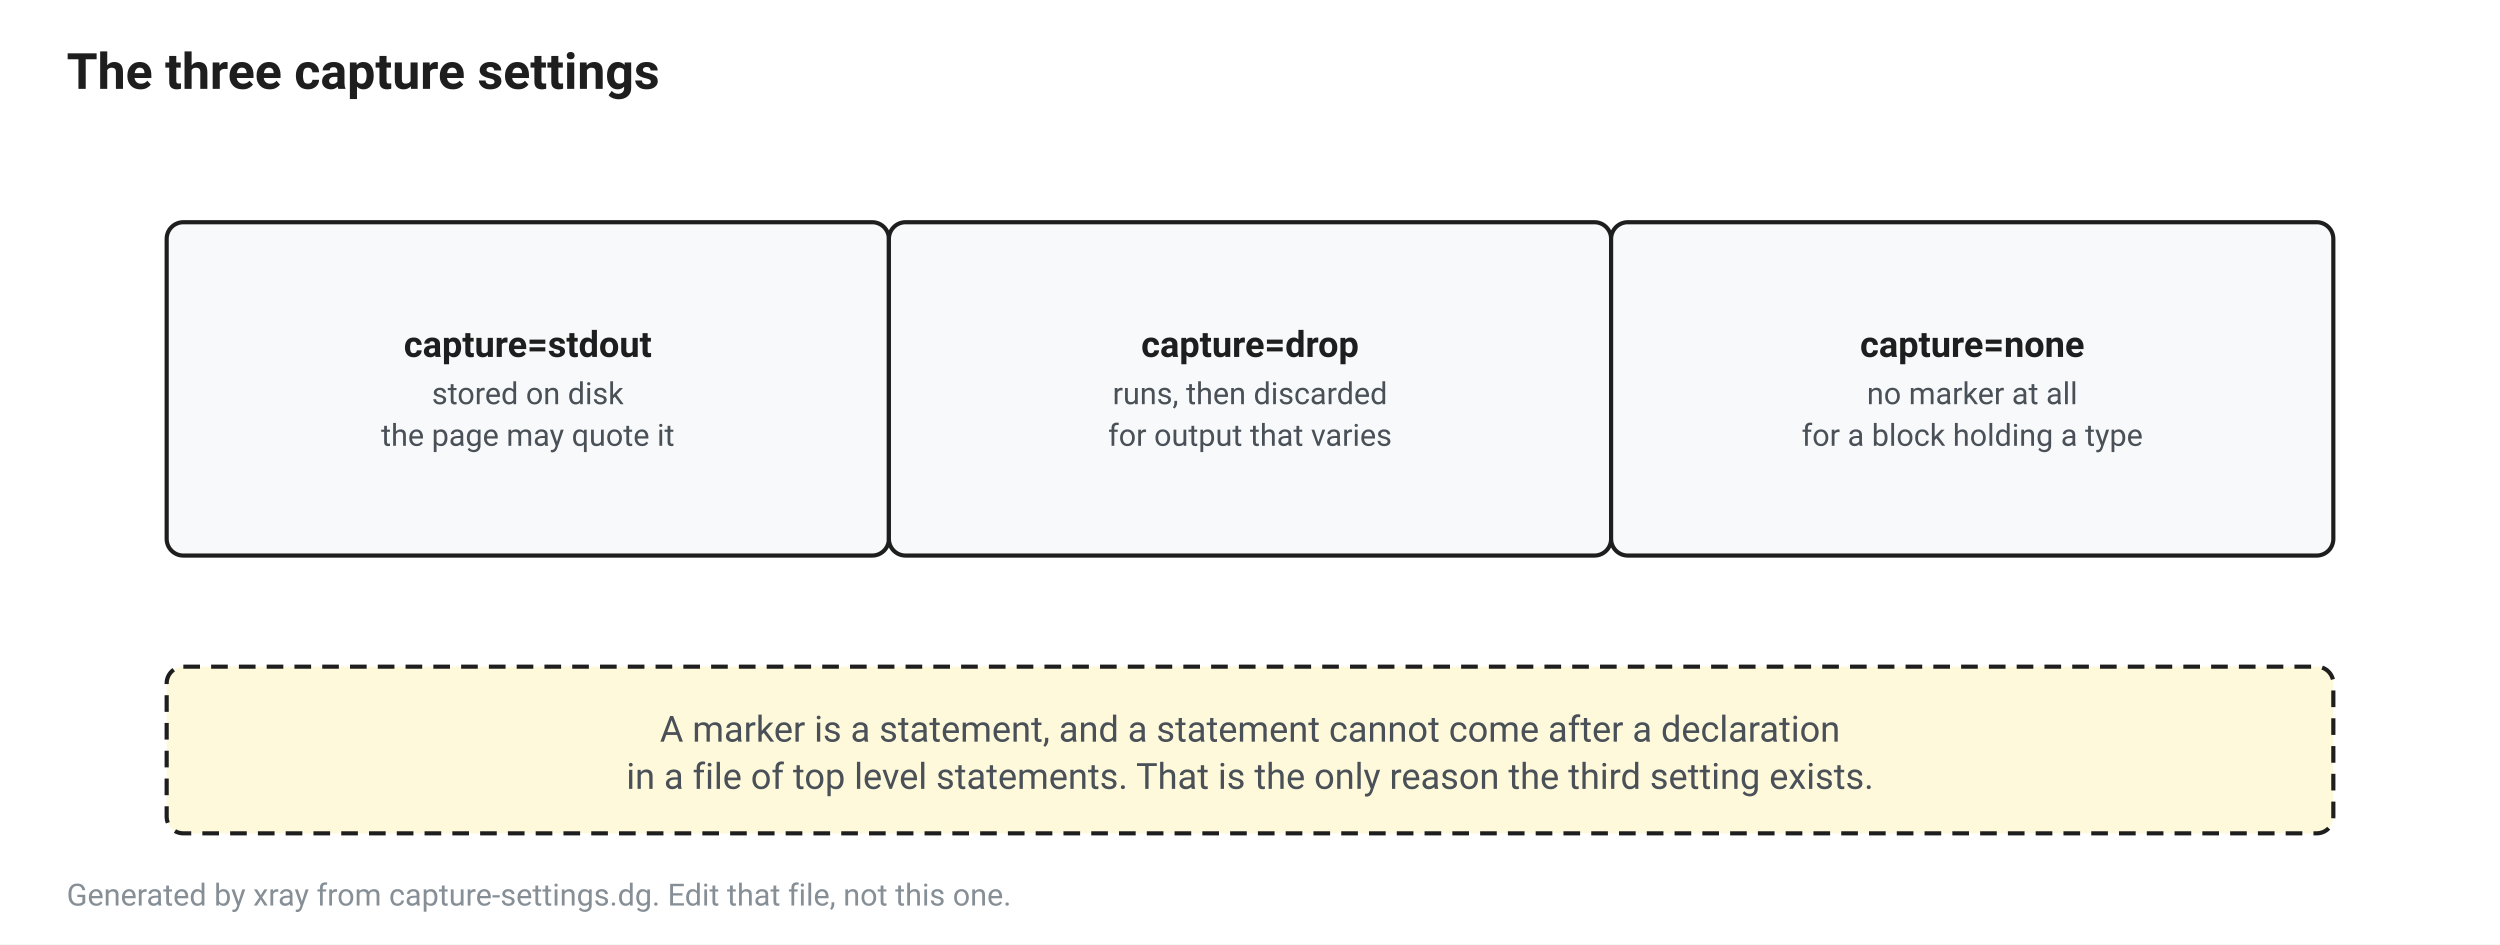
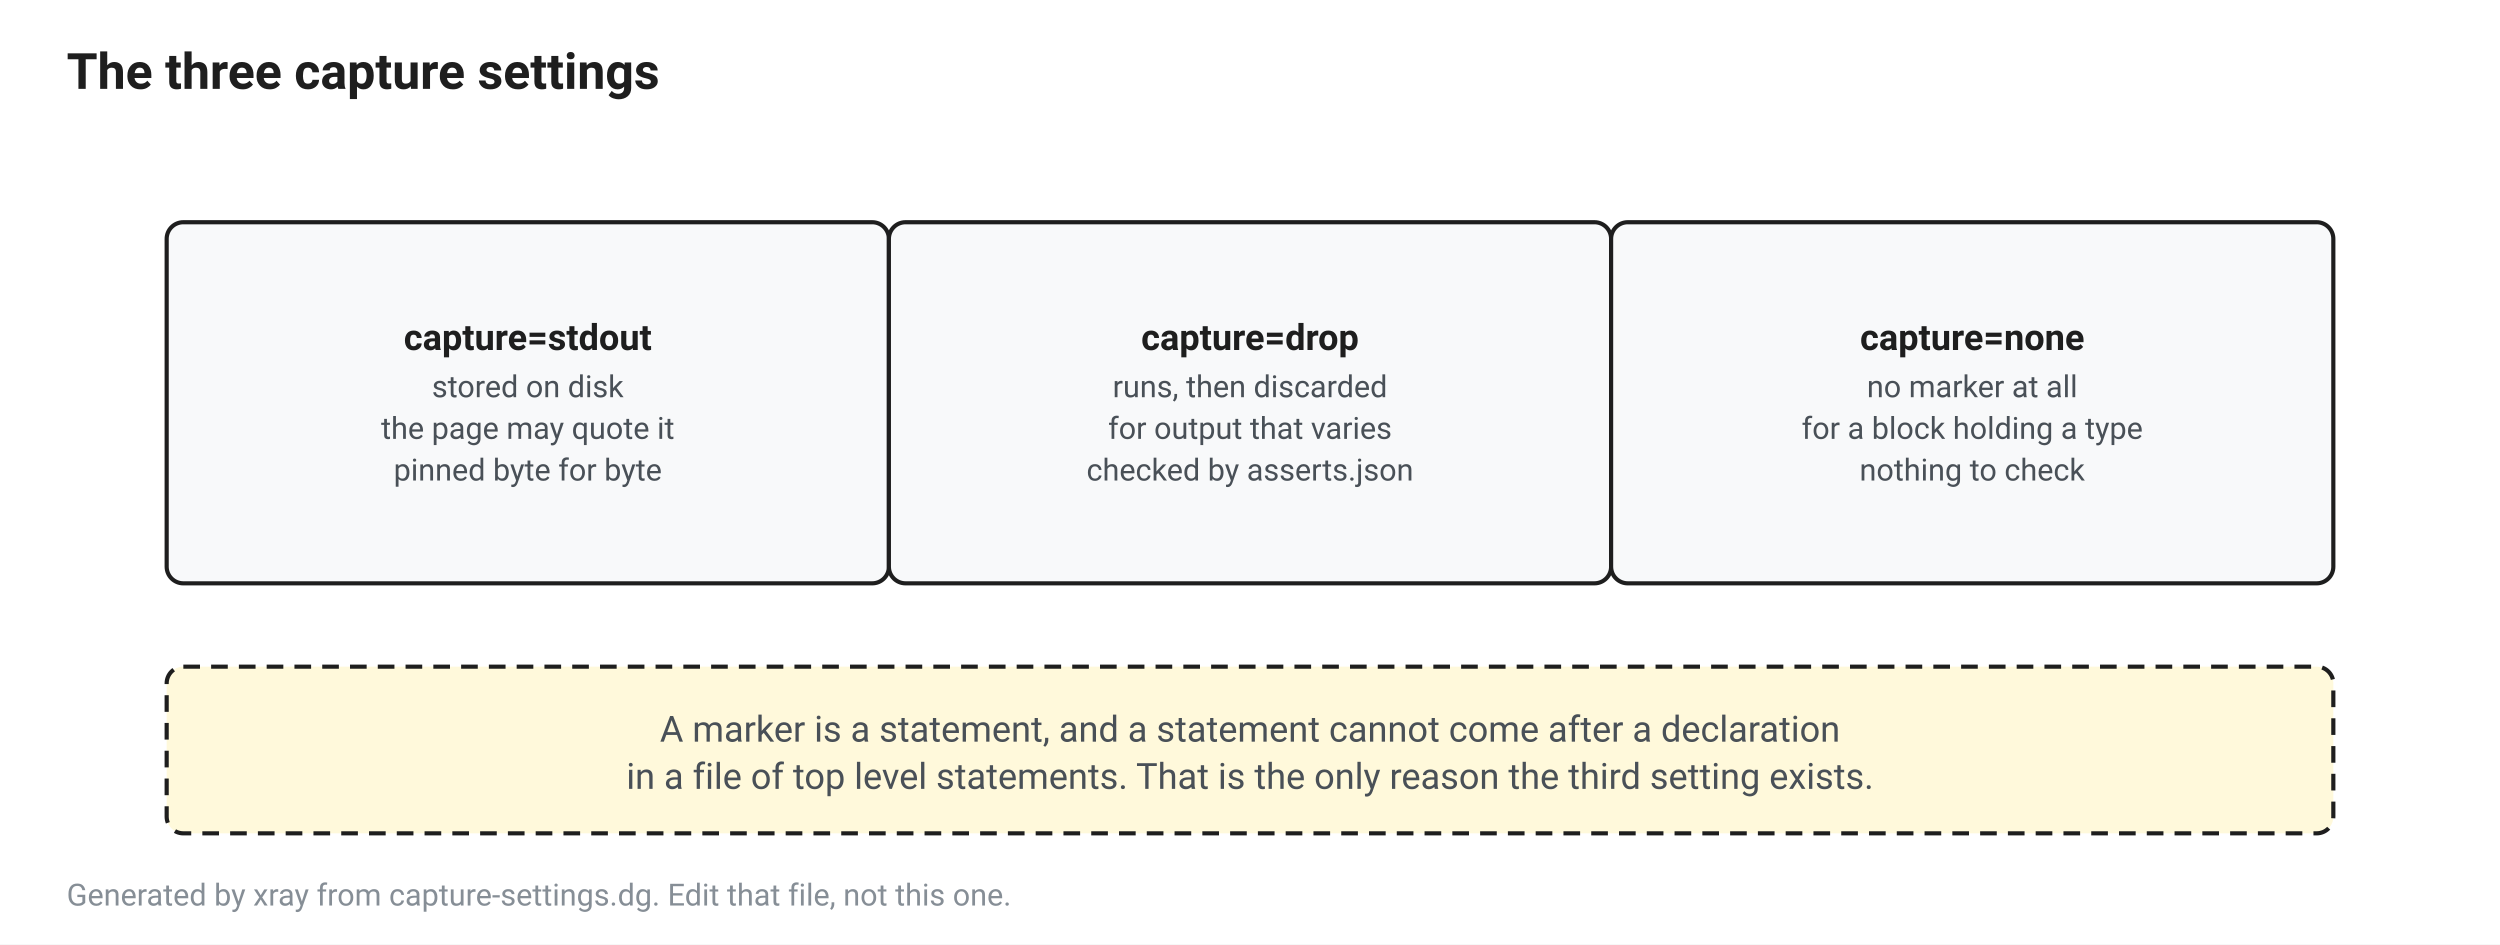
<svg xmlns="http://www.w3.org/2000/svg" width="900" height="340" viewBox="0 0 900 340">
  <style>
    text { font-family: -apple-system, BlinkMacSystemFont, "Segoe UI", Roboto, Helvetica, Arial, sans-serif; }
    .heading { font-size: 15px; font-weight: 600; fill: #1e1e1e; }
    .body { font-size: 13px; fill: #495057; }
    .cell-heading { font-size: 13px; font-weight: 600; fill: #1e1e1e; }
    .cell-body { font-size: 11px; fill: #495057; }
    .title { font-size: 18px; font-weight: 700; fill: #1e1e1e; }
    .edge { font-size: 12px; fill: #495057; paint-order: stroke; stroke: #ffffff; stroke-width: 4px; }
    .footer { font-size: 11px; fill: #868e96; }
  </style>
  <defs>
    <marker id="head" viewBox="0 0 10 10" refX="9" refY="5" markerWidth="7" markerHeight="7" orient="auto-start-reverse">
      <path d="M 0 0 L 10 5 L 0 10 z" fill="#868e96" />
    </marker>
  </defs>
  <rect width="100%" height="100%" fill="#ffffff" />
  <text class="title" x="24" y="32">The three capture settings</text>
-   <rect x="60" y="80" width="260" height="120" rx="6" fill="#f8f9fa" stroke="#1e1e1e" stroke-width="1.5" />
-   <text class="cell-heading" text-anchor="middle" x="190" y="128.5">capture=stdout</text>
-   <text class="cell-body" text-anchor="middle" x="190" y="145.5">stored on disk</text>
-   <text class="cell-body" text-anchor="middle" x="190" y="160.5">the page may quote it</text>
-   <rect x="320" y="80" width="260" height="120" rx="6" fill="#f8f9fa" stroke="#1e1e1e" stroke-width="1.5" />
-   <text class="cell-heading" text-anchor="middle" x="450" y="128.5">capture=drop</text>
-   <text class="cell-body" text-anchor="middle" x="450" y="145.5">runs, then discarded</text>
-   <text class="cell-body" text-anchor="middle" x="450" y="160.5">for output that varies</text>
-   <rect x="580" y="80" width="260" height="120" rx="6" fill="#f8f9fa" stroke="#1e1e1e" stroke-width="1.5" />
-   <text class="cell-heading" text-anchor="middle" x="710" y="128.5">capture=none</text>
-   <text class="cell-body" text-anchor="middle" x="710" y="145.5">no marker at all</text>
-   <text class="cell-body" text-anchor="middle" x="710" y="160.5">for a block holding a type</text>
+   <rect x="60" y="80" width="260" height="130" rx="6" fill="#f8f9fa" stroke="#1e1e1e" stroke-width="1.5" />
+   <text class="cell-heading" text-anchor="middle" x="190" y="126">capture=stdout</text>
+   <text class="cell-body" text-anchor="middle" x="190" y="143">stored on disk</text>
+   <text class="cell-body" text-anchor="middle" x="190" y="158">the page may quote it</text>
+   <text class="cell-body" text-anchor="middle" x="190" y="173">pinned byte for byte</text>
+   <rect x="320" y="80" width="260" height="130" rx="6" fill="#f8f9fa" stroke="#1e1e1e" stroke-width="1.5" />
+   <text class="cell-heading" text-anchor="middle" x="450" y="126">capture=drop</text>
+   <text class="cell-body" text-anchor="middle" x="450" y="143">runs, then discarded</text>
+   <text class="cell-body" text-anchor="middle" x="450" y="158">for output that varies</text>
+   <text class="cell-body" text-anchor="middle" x="450" y="173">checked by asserts.json</text>
+   <rect x="580" y="80" width="260" height="130" rx="6" fill="#f8f9fa" stroke="#1e1e1e" stroke-width="1.5" />
+   <text class="cell-heading" text-anchor="middle" x="710" y="126">capture=none</text>
+   <text class="cell-body" text-anchor="middle" x="710" y="143">no marker at all</text>
+   <text class="cell-body" text-anchor="middle" x="710" y="158">for a block holding a type</text>
+   <text class="cell-body" text-anchor="middle" x="710" y="173">nothing to check</text>
  <rect x="60" y="240" width="780" height="60" rx="6" fill="#fff9db" stroke="#1e1e1e" stroke-width="1.5" stroke-dasharray="6 4" />
  <text class="body" text-anchor="middle" x="450" y="267">A marker is a statement, and a statement cannot come after a declaration</text>
  <text class="body" text-anchor="middle" x="450" y="284">in a file of top level statements. That is the only reason the third setting exists.</text>
  <text class="footer" x="24" y="326">Generated by xray from capture-settings.dg. Edit that file, not this one.</text>
</svg>
